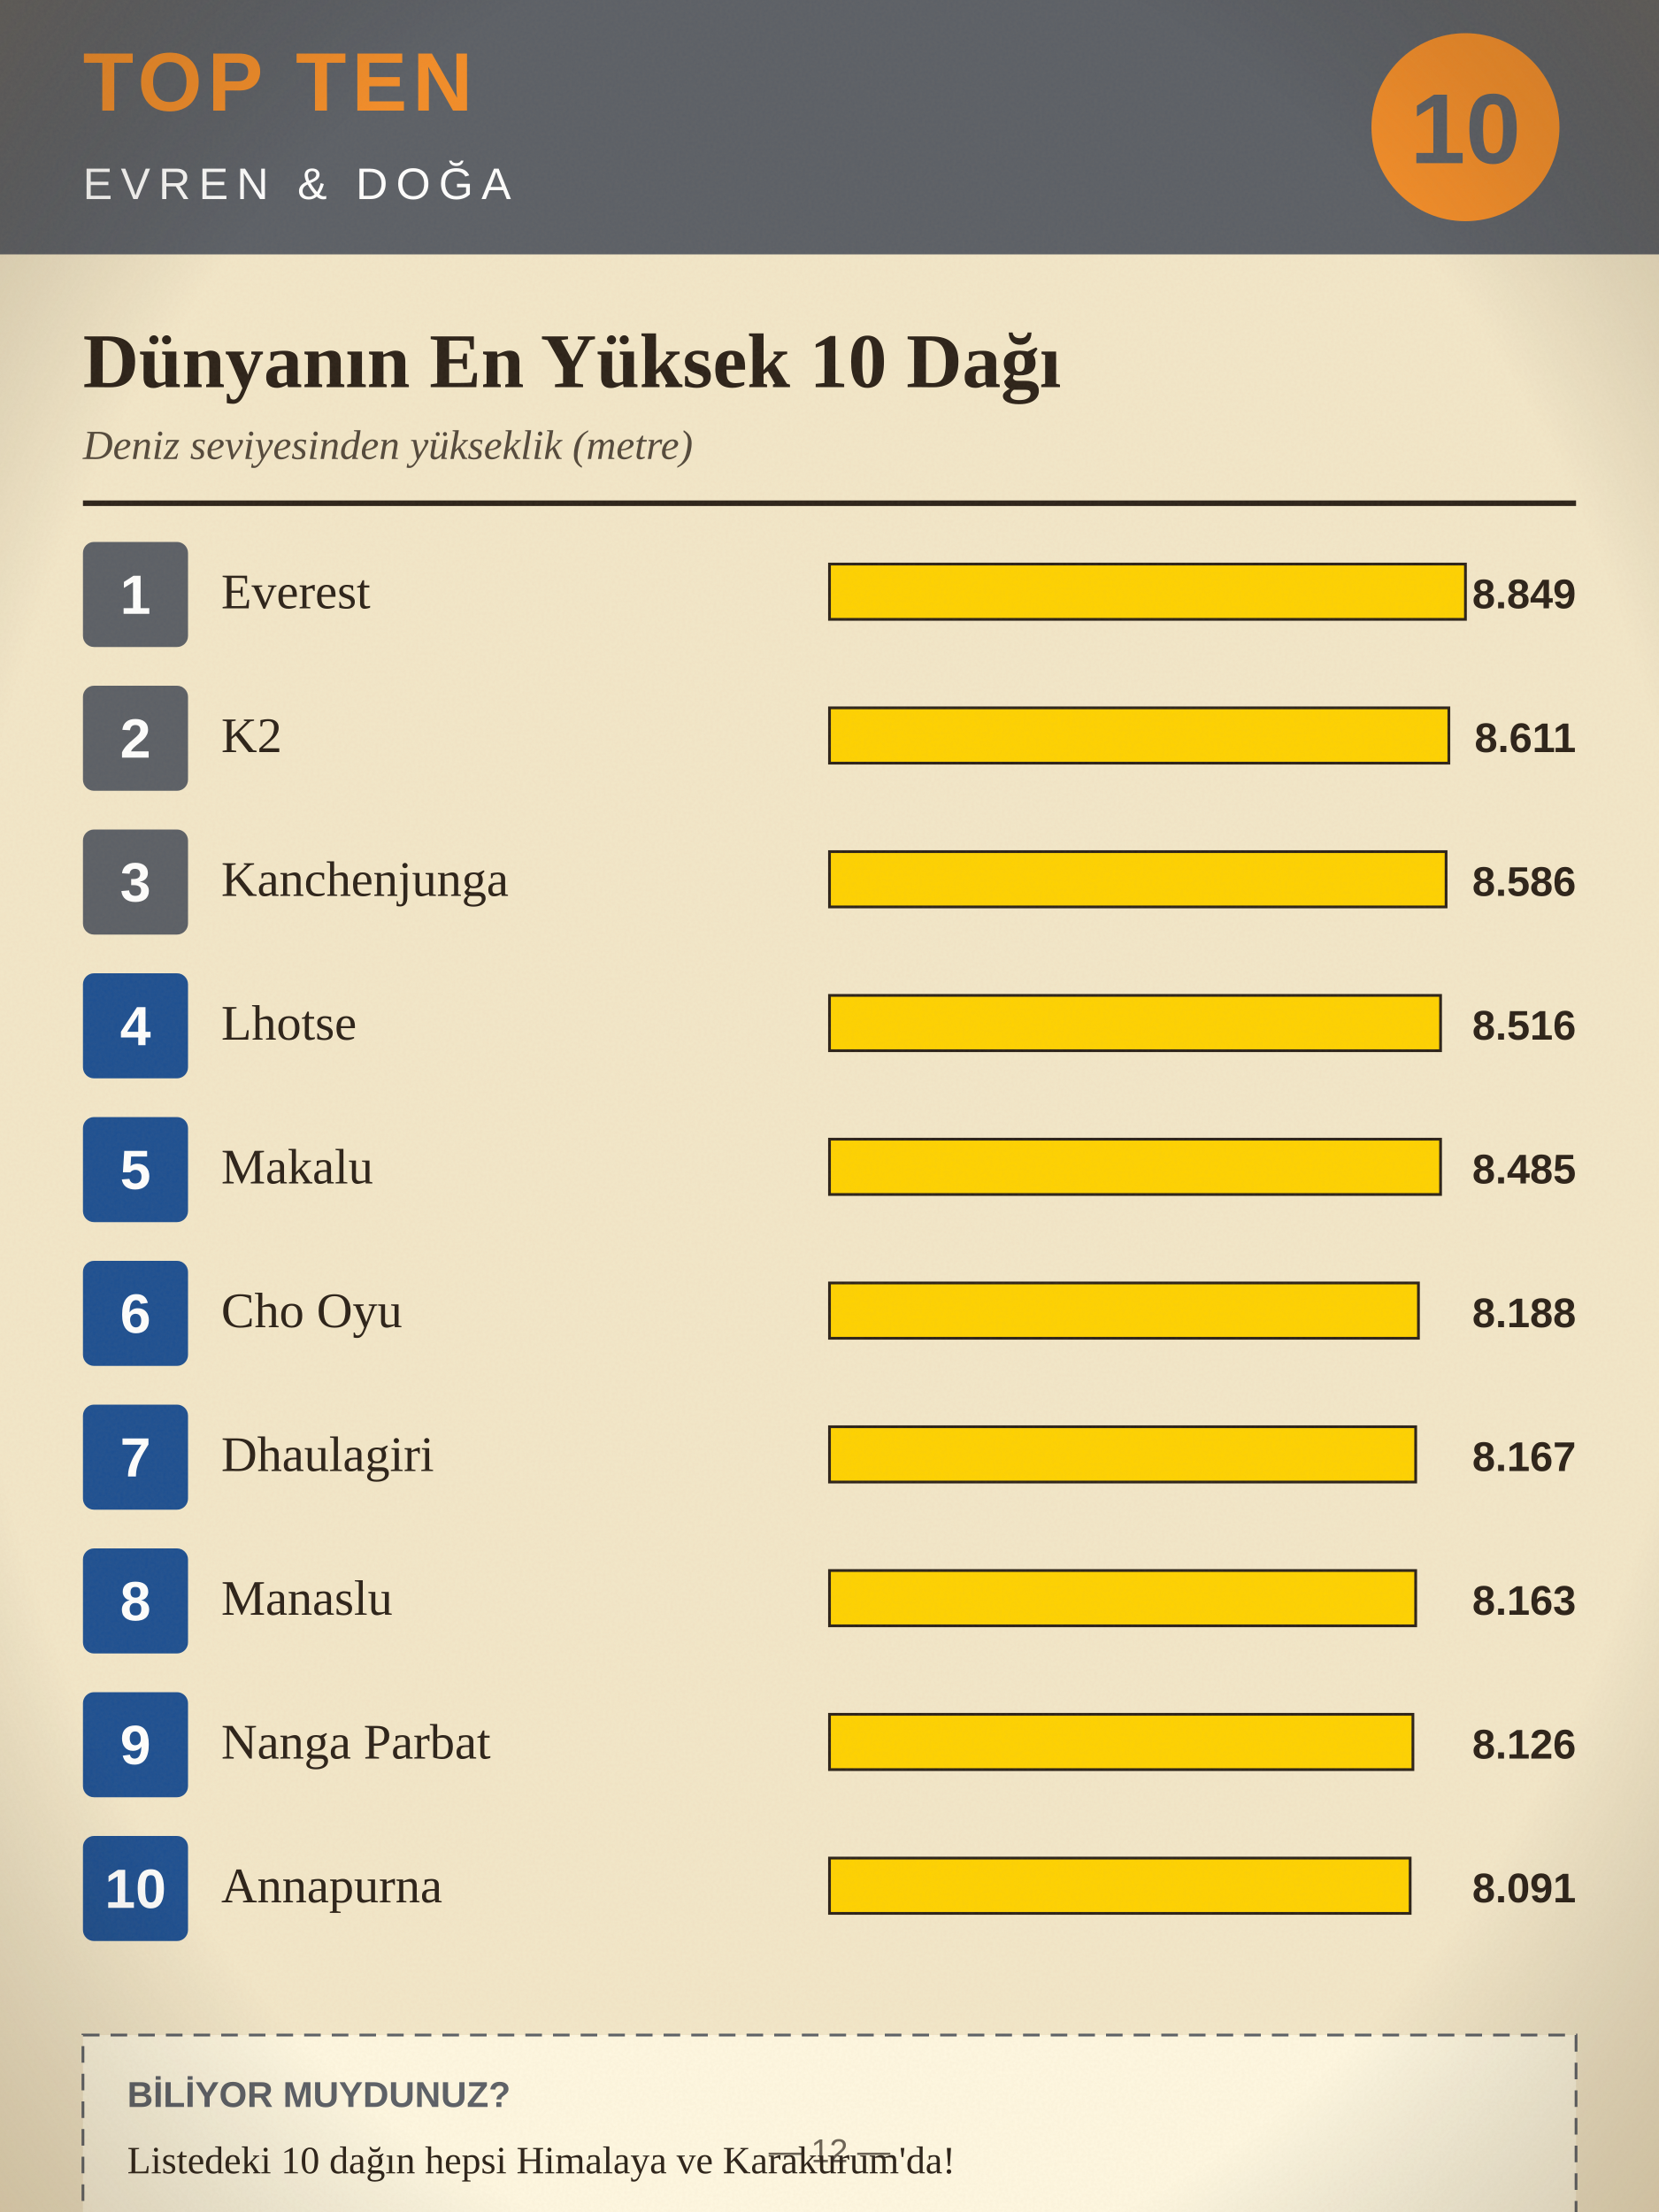
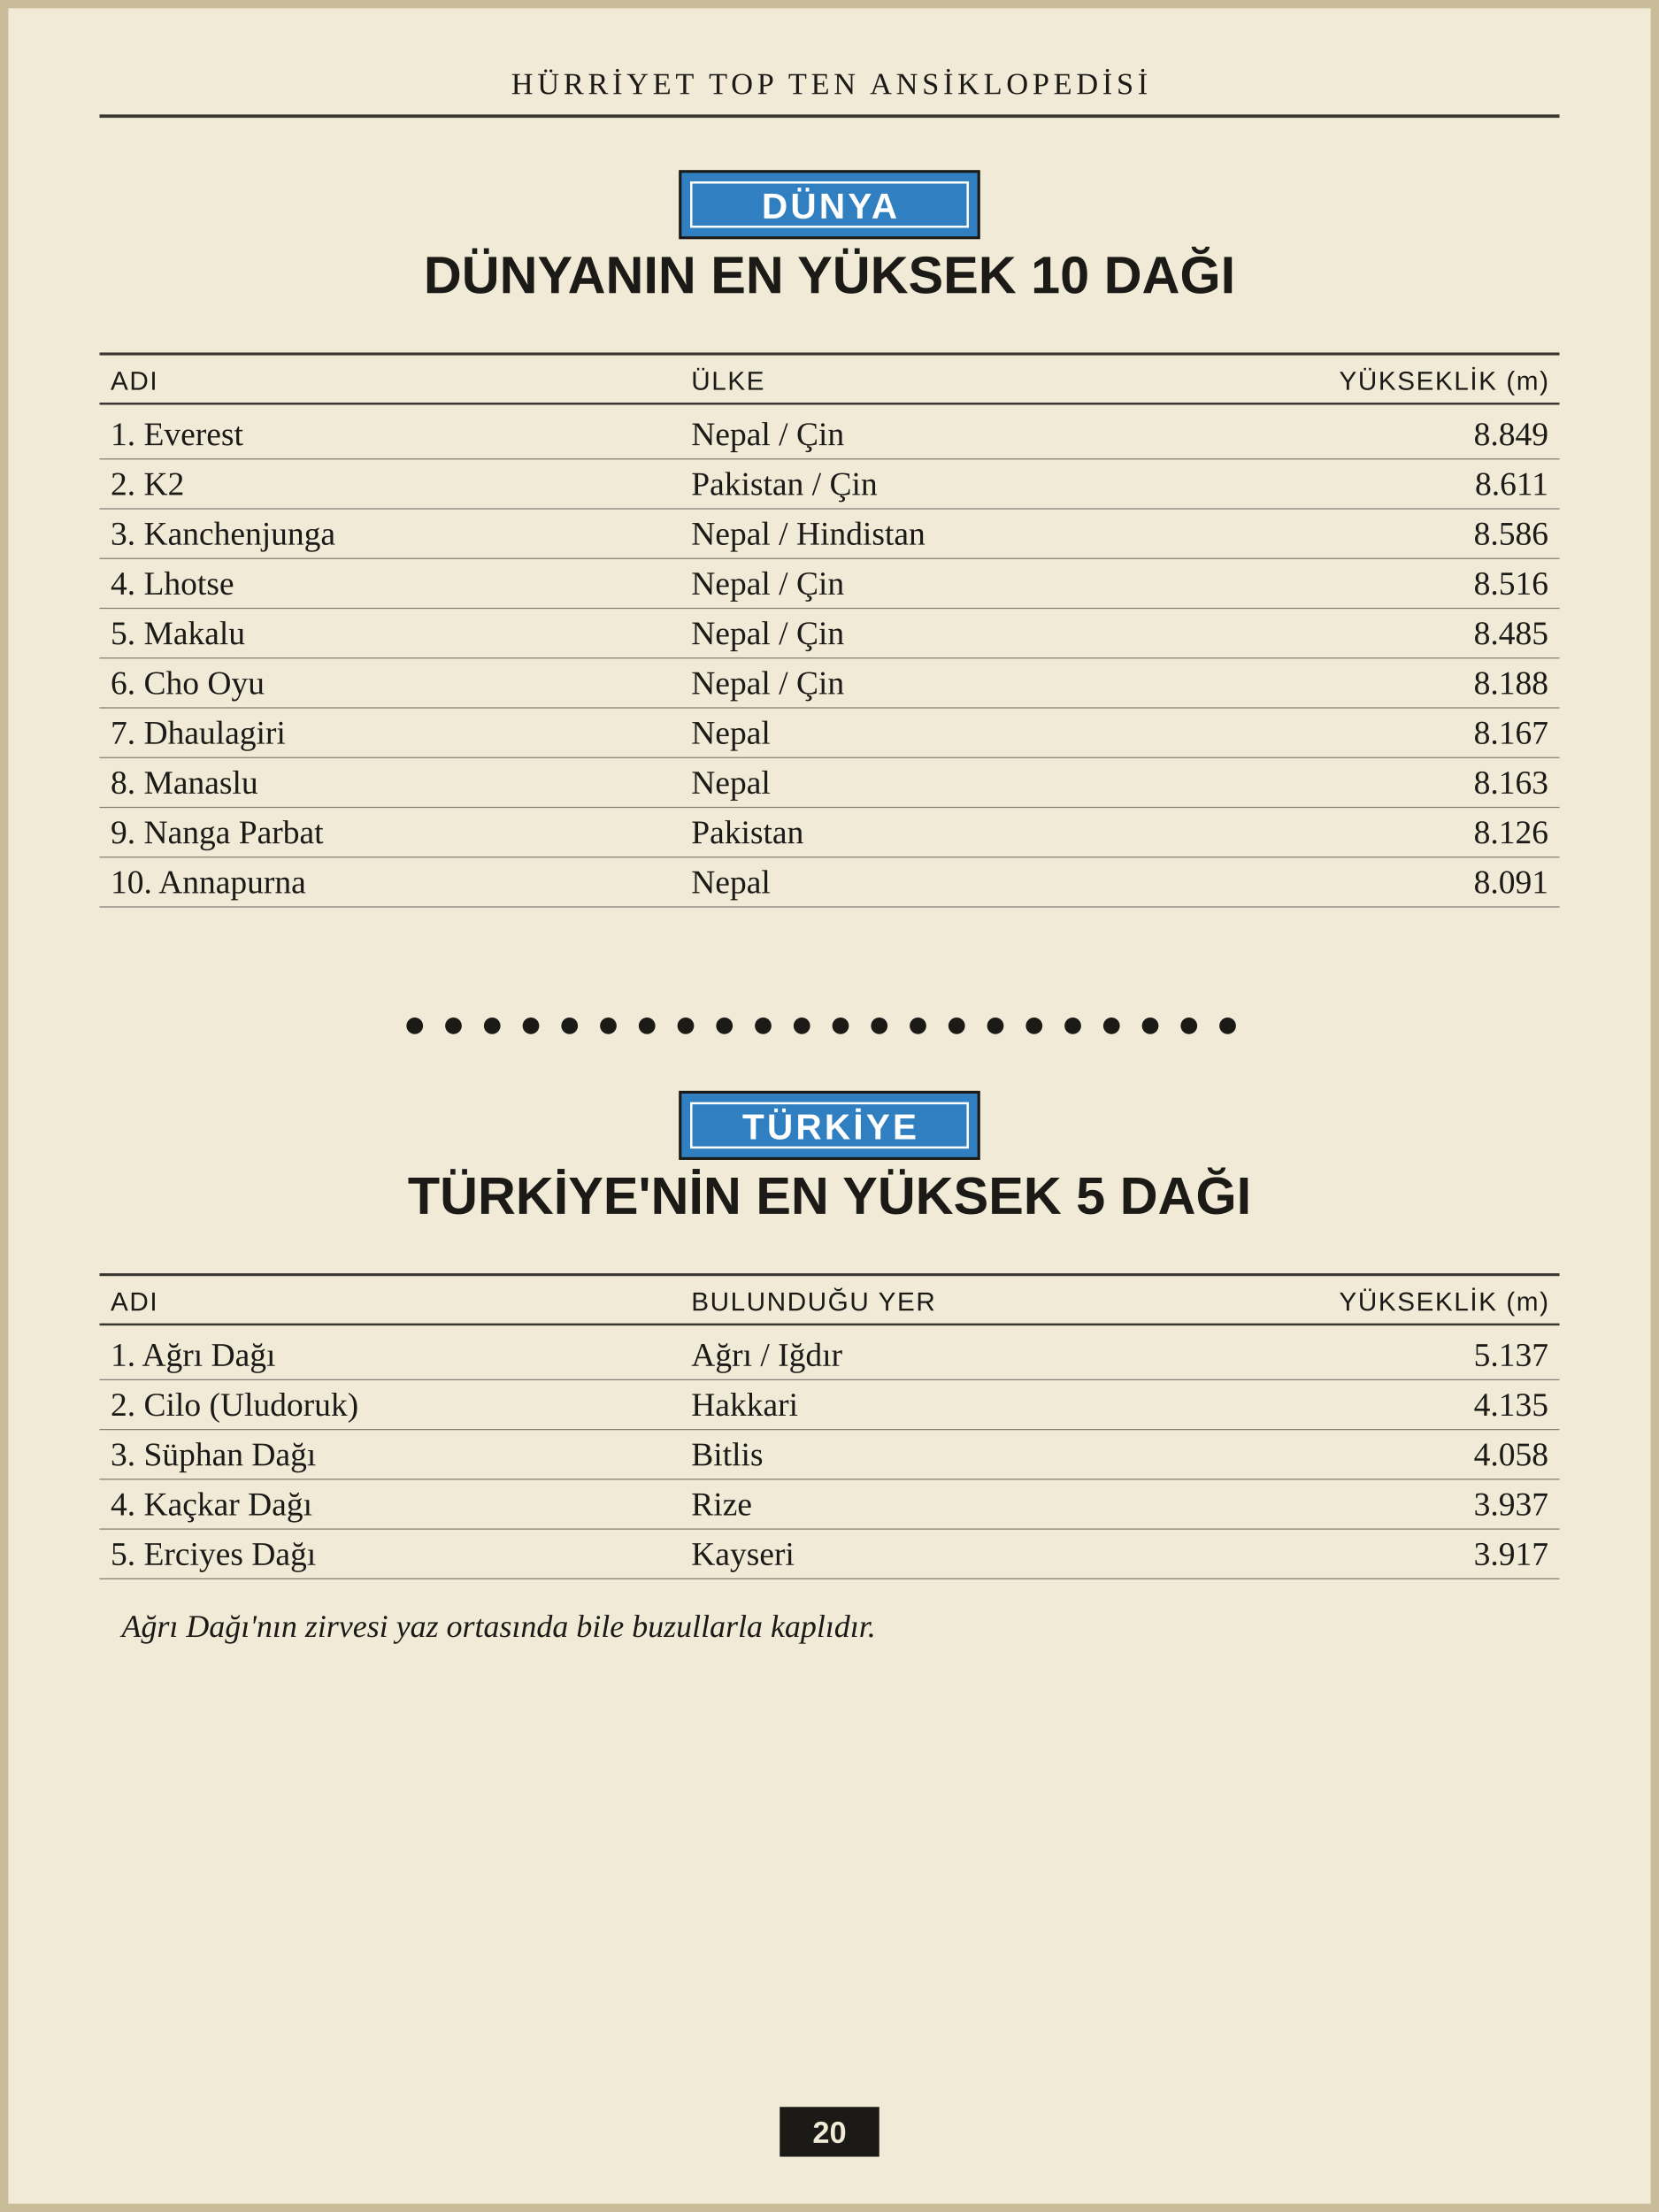
<svg xmlns="http://www.w3.org/2000/svg" width="600" height="800" viewBox="0 0 600 800">
-   <defs>
-     <filter id="n">
-       <feTurbulence type="fractalNoise" baseFrequency="0.9" numOctaves="2" seed="4" />
-       <feColorMatrix values="0 0 0 0 0.45 0 0 0 0 0.35 0 0 0 0 0.2 0 0 0 0.08 0" />
-       <feComposite in2="SourceGraphic" operator="in" />
-     </filter>
-     <radialGradient id="v" cx="50%" cy="50%" r="75%">
-       <stop offset="70%" stop-color="#000" stop-opacity="0" />
-       <stop offset="100%" stop-color="#6b4a1e" stop-opacity="0.28" />
-     </radialGradient>
-   </defs>
-   <rect width="600" height="800" fill="#f3e7c9" />
-   <rect x="0" y="0" width="600" height="92" fill="#5b5f66" />
-   <text x="30" y="40" font-family="Arial, Helvetica, sans-serif" font-weight="900" font-size="30" fill="#f28c28" letter-spacing="2">TOP TEN</text>
-   <text x="30" y="72" font-family="Arial, Helvetica, sans-serif" font-size="16" fill="#fff" letter-spacing="3">EVREN &amp; DOĞA</text>
-   <circle cx="530" cy="46" r="34" fill="#f28c28" />
-   <text x="530" y="59" font-family="Arial, Helvetica, sans-serif" font-weight="900" font-size="36" fill="#5b5f66" text-anchor="middle">10</text>
-   <text x="30" y="140" font-family="Georgia, 'Times New Roman', serif" font-weight="bold" font-size="28" fill="#2b2118">Dünyanın En Yüksek 10 Dağı</text>
-   <text x="30" y="166" font-family="Georgia, 'Times New Roman', serif" font-style="italic" font-size="15" fill="#2b2118" opacity="0.8">Deniz seviyesinden yükseklik (metre)</text>
-   <line x1="30" y1="182" x2="570" y2="182" stroke="#2b2118" stroke-width="2" />
-   <rect x="30" y="196" width="38" height="38" rx="4" fill="#5b5f66" />
-   <text x="49" y="222" font-family="Arial, Helvetica, sans-serif" font-weight="900" font-size="20" fill="#fff" text-anchor="middle">1</text>
-   <text x="80" y="220" font-family="Georgia, 'Times New Roman', serif" font-size="18" fill="#2b2118">Everest</text>
-   <rect x="300" y="204" width="230" height="20" fill="#ffd200" stroke="#2b2118" stroke-width="1" />
-   <text x="570" y="220" font-family="Arial, Helvetica, sans-serif" font-weight="bold" font-size="15" fill="#2b2118" text-anchor="end">8.849</text>
-   <rect x="30" y="248" width="38" height="38" rx="4" fill="#5b5f66" />
-   <text x="49" y="274" font-family="Arial, Helvetica, sans-serif" font-weight="900" font-size="20" fill="#fff" text-anchor="middle">2</text>
-   <text x="80" y="272" font-family="Georgia, 'Times New Roman', serif" font-size="18" fill="#2b2118">K2</text>
-   <rect x="300" y="256" width="224" height="20" fill="#ffd200" stroke="#2b2118" stroke-width="1" />
-   <text x="570" y="272" font-family="Arial, Helvetica, sans-serif" font-weight="bold" font-size="15" fill="#2b2118" text-anchor="end">8.611</text>
-   <rect x="30" y="300" width="38" height="38" rx="4" fill="#5b5f66" />
-   <text x="49" y="326" font-family="Arial, Helvetica, sans-serif" font-weight="900" font-size="20" fill="#fff" text-anchor="middle">3</text>
-   <text x="80" y="324" font-family="Georgia, 'Times New Roman', serif" font-size="18" fill="#2b2118">Kanchenjunga</text>
-   <rect x="300" y="308" width="223" height="20" fill="#ffd200" stroke="#2b2118" stroke-width="1" />
-   <text x="570" y="324" font-family="Arial, Helvetica, sans-serif" font-weight="bold" font-size="15" fill="#2b2118" text-anchor="end">8.586</text>
-   <rect x="30" y="352" width="38" height="38" rx="4" fill="#1d4f91" />
-   <text x="49" y="378" font-family="Arial, Helvetica, sans-serif" font-weight="900" font-size="20" fill="#fff" text-anchor="middle">4</text>
-   <text x="80" y="376" font-family="Georgia, 'Times New Roman', serif" font-size="18" fill="#2b2118">Lhotse</text>
-   <rect x="300" y="360" width="221" height="20" fill="#ffd200" stroke="#2b2118" stroke-width="1" />
-   <text x="570" y="376" font-family="Arial, Helvetica, sans-serif" font-weight="bold" font-size="15" fill="#2b2118" text-anchor="end">8.516</text>
-   <rect x="30" y="404" width="38" height="38" rx="4" fill="#1d4f91" />
-   <text x="49" y="430" font-family="Arial, Helvetica, sans-serif" font-weight="900" font-size="20" fill="#fff" text-anchor="middle">5</text>
-   <text x="80" y="428" font-family="Georgia, 'Times New Roman', serif" font-size="18" fill="#2b2118">Makalu</text>
-   <rect x="300" y="412" width="221" height="20" fill="#ffd200" stroke="#2b2118" stroke-width="1" />
-   <text x="570" y="428" font-family="Arial, Helvetica, sans-serif" font-weight="bold" font-size="15" fill="#2b2118" text-anchor="end">8.485</text>
-   <rect x="30" y="456" width="38" height="38" rx="4" fill="#1d4f91" />
-   <text x="49" y="482" font-family="Arial, Helvetica, sans-serif" font-weight="900" font-size="20" fill="#fff" text-anchor="middle">6</text>
-   <text x="80" y="480" font-family="Georgia, 'Times New Roman', serif" font-size="18" fill="#2b2118">Cho Oyu</text>
-   <rect x="300" y="464" width="213" height="20" fill="#ffd200" stroke="#2b2118" stroke-width="1" />
-   <text x="570" y="480" font-family="Arial, Helvetica, sans-serif" font-weight="bold" font-size="15" fill="#2b2118" text-anchor="end">8.188</text>
-   <rect x="30" y="508" width="38" height="38" rx="4" fill="#1d4f91" />
-   <text x="49" y="534" font-family="Arial, Helvetica, sans-serif" font-weight="900" font-size="20" fill="#fff" text-anchor="middle">7</text>
-   <text x="80" y="532" font-family="Georgia, 'Times New Roman', serif" font-size="18" fill="#2b2118">Dhaulagiri</text>
-   <rect x="300" y="516" width="212" height="20" fill="#ffd200" stroke="#2b2118" stroke-width="1" />
-   <text x="570" y="532" font-family="Arial, Helvetica, sans-serif" font-weight="bold" font-size="15" fill="#2b2118" text-anchor="end">8.167</text>
-   <rect x="30" y="560" width="38" height="38" rx="4" fill="#1d4f91" />
-   <text x="49" y="586" font-family="Arial, Helvetica, sans-serif" font-weight="900" font-size="20" fill="#fff" text-anchor="middle">8</text>
-   <text x="80" y="584" font-family="Georgia, 'Times New Roman', serif" font-size="18" fill="#2b2118">Manaslu</text>
-   <rect x="300" y="568" width="212" height="20" fill="#ffd200" stroke="#2b2118" stroke-width="1" />
-   <text x="570" y="584" font-family="Arial, Helvetica, sans-serif" font-weight="bold" font-size="15" fill="#2b2118" text-anchor="end">8.163</text>
-   <rect x="30" y="612" width="38" height="38" rx="4" fill="#1d4f91" />
-   <text x="49" y="638" font-family="Arial, Helvetica, sans-serif" font-weight="900" font-size="20" fill="#fff" text-anchor="middle">9</text>
-   <text x="80" y="636" font-family="Georgia, 'Times New Roman', serif" font-size="18" fill="#2b2118">Nanga Parbat</text>
-   <rect x="300" y="620" width="211" height="20" fill="#ffd200" stroke="#2b2118" stroke-width="1" />
-   <text x="570" y="636" font-family="Arial, Helvetica, sans-serif" font-weight="bold" font-size="15" fill="#2b2118" text-anchor="end">8.126</text>
-   <rect x="30" y="664" width="38" height="38" rx="4" fill="#1d4f91" />
-   <text x="49" y="690" font-family="Arial, Helvetica, sans-serif" font-weight="900" font-size="20" fill="#fff" text-anchor="middle">10</text>
-   <text x="80" y="688" font-family="Georgia, 'Times New Roman', serif" font-size="18" fill="#2b2118">Annapurna</text>
-   <rect x="300" y="672" width="210" height="20" fill="#ffd200" stroke="#2b2118" stroke-width="1" />
-   <text x="570" y="688" font-family="Arial, Helvetica, sans-serif" font-weight="bold" font-size="15" fill="#2b2118" text-anchor="end">8.091</text>
-   <rect x="30" y="736" width="540" height="70" fill="#fff8e1" stroke="#5b5f66" stroke-dasharray="6 4" />
-   <text x="46" y="762" font-family="Arial, Helvetica, sans-serif" font-weight="bold" font-size="13" fill="#5b5f66">BİLİYOR MUYDUNUZ?</text>
-   <text x="46" y="786" font-family="Georgia, 'Times New Roman', serif" font-size="14" fill="#2b2118">Listedeki 10 dağın hepsi Himalaya ve Karakurum'da!</text>
-   <text x="300" y="782" font-family="Arial, Helvetica, sans-serif" font-size="12" fill="#2b2118" text-anchor="middle" opacity="0.7">— 12 —</text>
-   <rect width="600" height="800" fill="url(#v)" />
-   <rect width="600" height="800" filter="url(#n)" />
+   <rect width="600" height="800" fill="#f1ead6" />
+   <text x="300" y="34" font-family="'Times New Roman', Times, serif" font-size="11" fill="#1c1a17" text-anchor="middle" letter-spacing="1.5">HÜRRİYET TOP TEN ANSİKLOPEDİSİ</text>
+   <line x1="36" y1="42" x2="564" y2="42" stroke="#3a3631" stroke-width="1.2" />
+   <rect x="246" y="62" width="108" height="24" fill="#2f7fc1" stroke="#1c1a17" stroke-width="1" />
+   <rect x="250" y="66" width="100" height="16" fill="none" stroke="#fff" stroke-width="0.8" />
+   <text x="300" y="79" font-family="'Arial Narrow', Arial, Helvetica, sans-serif" font-weight="bold" font-size="13" fill="#fff" text-anchor="middle" letter-spacing="1">DÜNYA</text>
+   <text x="300" y="106" font-family="'Arial Narrow', Arial, Helvetica, sans-serif" font-weight="bold" font-size="19" fill="#1c1a17" text-anchor="middle">DÜNYANIN EN YÜKSEK 10 DAĞI</text>
+   <line x1="36" y1="128" x2="564" y2="128" stroke="#3a3631" stroke-width="1" />
+   <text x="40" y="141" font-family="'Arial Narrow', Arial, Helvetica, sans-serif" font-size="9.5" fill="#1c1a17" text-anchor="start" letter-spacing="0.5">ADI</text>
+   <text x="250" y="141" font-family="'Arial Narrow', Arial, Helvetica, sans-serif" font-size="9.5" fill="#1c1a17" text-anchor="start" letter-spacing="0.5">ÜLKE</text>
+   <text x="560" y="141" font-family="'Arial Narrow', Arial, Helvetica, sans-serif" font-size="9.5" fill="#1c1a17" text-anchor="end" letter-spacing="0.5">YÜKSEKLİK (m)</text>
+   <line x1="36" y1="146" x2="564" y2="146" stroke="#3a3631" stroke-width="0.8" />
+   <text x="40" y="161" font-family="'Times New Roman', Times, serif" font-size="12" fill="#1c1a17" text-anchor="start">1. Everest</text>
+   <text x="250" y="161" font-family="'Times New Roman', Times, serif" font-size="12" fill="#1c1a17" text-anchor="start">Nepal / Çin</text>
+   <text x="560" y="161" font-family="'Times New Roman', Times, serif" font-size="12" fill="#1c1a17" text-anchor="end">8.849</text>
+   <line x1="36" y1="166" x2="564" y2="166" stroke="#3a3631" stroke-width="0.4" opacity="0.6" />
+   <text x="40" y="179" font-family="'Times New Roman', Times, serif" font-size="12" fill="#1c1a17" text-anchor="start">2. K2</text>
+   <text x="250" y="179" font-family="'Times New Roman', Times, serif" font-size="12" fill="#1c1a17" text-anchor="start">Pakistan / Çin</text>
+   <text x="560" y="179" font-family="'Times New Roman', Times, serif" font-size="12" fill="#1c1a17" text-anchor="end">8.611</text>
+   <line x1="36" y1="184" x2="564" y2="184" stroke="#3a3631" stroke-width="0.4" opacity="0.6" />
+   <text x="40" y="197" font-family="'Times New Roman', Times, serif" font-size="12" fill="#1c1a17" text-anchor="start">3. Kanchenjunga</text>
+   <text x="250" y="197" font-family="'Times New Roman', Times, serif" font-size="12" fill="#1c1a17" text-anchor="start">Nepal / Hindistan</text>
+   <text x="560" y="197" font-family="'Times New Roman', Times, serif" font-size="12" fill="#1c1a17" text-anchor="end">8.586</text>
+   <line x1="36" y1="202" x2="564" y2="202" stroke="#3a3631" stroke-width="0.4" opacity="0.6" />
+   <text x="40" y="215" font-family="'Times New Roman', Times, serif" font-size="12" fill="#1c1a17" text-anchor="start">4. Lhotse</text>
+   <text x="250" y="215" font-family="'Times New Roman', Times, serif" font-size="12" fill="#1c1a17" text-anchor="start">Nepal / Çin</text>
+   <text x="560" y="215" font-family="'Times New Roman', Times, serif" font-size="12" fill="#1c1a17" text-anchor="end">8.516</text>
+   <line x1="36" y1="220" x2="564" y2="220" stroke="#3a3631" stroke-width="0.4" opacity="0.6" />
+   <text x="40" y="233" font-family="'Times New Roman', Times, serif" font-size="12" fill="#1c1a17" text-anchor="start">5. Makalu</text>
+   <text x="250" y="233" font-family="'Times New Roman', Times, serif" font-size="12" fill="#1c1a17" text-anchor="start">Nepal / Çin</text>
+   <text x="560" y="233" font-family="'Times New Roman', Times, serif" font-size="12" fill="#1c1a17" text-anchor="end">8.485</text>
+   <line x1="36" y1="238" x2="564" y2="238" stroke="#3a3631" stroke-width="0.4" opacity="0.6" />
+   <text x="40" y="251" font-family="'Times New Roman', Times, serif" font-size="12" fill="#1c1a17" text-anchor="start">6. Cho Oyu</text>
+   <text x="250" y="251" font-family="'Times New Roman', Times, serif" font-size="12" fill="#1c1a17" text-anchor="start">Nepal / Çin</text>
+   <text x="560" y="251" font-family="'Times New Roman', Times, serif" font-size="12" fill="#1c1a17" text-anchor="end">8.188</text>
+   <line x1="36" y1="256" x2="564" y2="256" stroke="#3a3631" stroke-width="0.4" opacity="0.6" />
+   <text x="40" y="269" font-family="'Times New Roman', Times, serif" font-size="12" fill="#1c1a17" text-anchor="start">7. Dhaulagiri</text>
+   <text x="250" y="269" font-family="'Times New Roman', Times, serif" font-size="12" fill="#1c1a17" text-anchor="start">Nepal</text>
+   <text x="560" y="269" font-family="'Times New Roman', Times, serif" font-size="12" fill="#1c1a17" text-anchor="end">8.167</text>
+   <line x1="36" y1="274" x2="564" y2="274" stroke="#3a3631" stroke-width="0.4" opacity="0.6" />
+   <text x="40" y="287" font-family="'Times New Roman', Times, serif" font-size="12" fill="#1c1a17" text-anchor="start">8. Manaslu</text>
+   <text x="250" y="287" font-family="'Times New Roman', Times, serif" font-size="12" fill="#1c1a17" text-anchor="start">Nepal</text>
+   <text x="560" y="287" font-family="'Times New Roman', Times, serif" font-size="12" fill="#1c1a17" text-anchor="end">8.163</text>
+   <line x1="36" y1="292" x2="564" y2="292" stroke="#3a3631" stroke-width="0.4" opacity="0.6" />
+   <text x="40" y="305" font-family="'Times New Roman', Times, serif" font-size="12" fill="#1c1a17" text-anchor="start">9. Nanga Parbat</text>
+   <text x="250" y="305" font-family="'Times New Roman', Times, serif" font-size="12" fill="#1c1a17" text-anchor="start">Pakistan</text>
+   <text x="560" y="305" font-family="'Times New Roman', Times, serif" font-size="12" fill="#1c1a17" text-anchor="end">8.126</text>
+   <line x1="36" y1="310" x2="564" y2="310" stroke="#3a3631" stroke-width="0.4" opacity="0.6" />
+   <text x="40" y="323" font-family="'Times New Roman', Times, serif" font-size="12" fill="#1c1a17" text-anchor="start">10. Annapurna</text>
+   <text x="250" y="323" font-family="'Times New Roman', Times, serif" font-size="12" fill="#1c1a17" text-anchor="start">Nepal</text>
+   <text x="560" y="323" font-family="'Times New Roman', Times, serif" font-size="12" fill="#1c1a17" text-anchor="end">8.091</text>
+   <line x1="36" y1="328" x2="564" y2="328" stroke="#3a3631" stroke-width="0.4" opacity="0.6" />
+   <circle cx="150" cy="371" r="3" fill="#1c1a17" />
+   <circle cx="164" cy="371" r="3" fill="#1c1a17" />
+   <circle cx="178" cy="371" r="3" fill="#1c1a17" />
+   <circle cx="192" cy="371" r="3" fill="#1c1a17" />
+   <circle cx="206" cy="371" r="3" fill="#1c1a17" />
+   <circle cx="220" cy="371" r="3" fill="#1c1a17" />
+   <circle cx="234" cy="371" r="3" fill="#1c1a17" />
+   <circle cx="248" cy="371" r="3" fill="#1c1a17" />
+   <circle cx="262" cy="371" r="3" fill="#1c1a17" />
+   <circle cx="276" cy="371" r="3" fill="#1c1a17" />
+   <circle cx="290" cy="371" r="3" fill="#1c1a17" />
+   <circle cx="304" cy="371" r="3" fill="#1c1a17" />
+   <circle cx="318" cy="371" r="3" fill="#1c1a17" />
+   <circle cx="332" cy="371" r="3" fill="#1c1a17" />
+   <circle cx="346" cy="371" r="3" fill="#1c1a17" />
+   <circle cx="360" cy="371" r="3" fill="#1c1a17" />
+   <circle cx="374" cy="371" r="3" fill="#1c1a17" />
+   <circle cx="388" cy="371" r="3" fill="#1c1a17" />
+   <circle cx="402" cy="371" r="3" fill="#1c1a17" />
+   <circle cx="416" cy="371" r="3" fill="#1c1a17" />
+   <circle cx="430" cy="371" r="3" fill="#1c1a17" />
+   <circle cx="444" cy="371" r="3" fill="#1c1a17" />
+   <rect x="246" y="395" width="108" height="24" fill="#2f7fc1" stroke="#1c1a17" stroke-width="1" />
+   <rect x="250" y="399" width="100" height="16" fill="none" stroke="#fff" stroke-width="0.8" />
+   <text x="300" y="412" font-family="'Arial Narrow', Arial, Helvetica, sans-serif" font-weight="bold" font-size="13" fill="#fff" text-anchor="middle" letter-spacing="1">TÜRKİYE</text>
+   <text x="300" y="439" font-family="'Arial Narrow', Arial, Helvetica, sans-serif" font-weight="bold" font-size="19" fill="#1c1a17" text-anchor="middle">TÜRKİYE'NİN EN YÜKSEK 5 DAĞI</text>
+   <line x1="36" y1="461" x2="564" y2="461" stroke="#3a3631" stroke-width="1" />
+   <text x="40" y="474" font-family="'Arial Narrow', Arial, Helvetica, sans-serif" font-size="9.5" fill="#1c1a17" text-anchor="start" letter-spacing="0.5">ADI</text>
+   <text x="250" y="474" font-family="'Arial Narrow', Arial, Helvetica, sans-serif" font-size="9.5" fill="#1c1a17" text-anchor="start" letter-spacing="0.5">BULUNDUĞU YER</text>
+   <text x="560" y="474" font-family="'Arial Narrow', Arial, Helvetica, sans-serif" font-size="9.5" fill="#1c1a17" text-anchor="end" letter-spacing="0.5">YÜKSEKLİK (m)</text>
+   <line x1="36" y1="479" x2="564" y2="479" stroke="#3a3631" stroke-width="0.8" />
+   <text x="40" y="494" font-family="'Times New Roman', Times, serif" font-size="12" fill="#1c1a17" text-anchor="start">1. Ağrı Dağı</text>
+   <text x="250" y="494" font-family="'Times New Roman', Times, serif" font-size="12" fill="#1c1a17" text-anchor="start">Ağrı / Iğdır</text>
+   <text x="560" y="494" font-family="'Times New Roman', Times, serif" font-size="12" fill="#1c1a17" text-anchor="end">5.137</text>
+   <line x1="36" y1="499" x2="564" y2="499" stroke="#3a3631" stroke-width="0.4" opacity="0.6" />
+   <text x="40" y="512" font-family="'Times New Roman', Times, serif" font-size="12" fill="#1c1a17" text-anchor="start">2. Cilo (Uludoruk)</text>
+   <text x="250" y="512" font-family="'Times New Roman', Times, serif" font-size="12" fill="#1c1a17" text-anchor="start">Hakkari</text>
+   <text x="560" y="512" font-family="'Times New Roman', Times, serif" font-size="12" fill="#1c1a17" text-anchor="end">4.135</text>
+   <line x1="36" y1="517" x2="564" y2="517" stroke="#3a3631" stroke-width="0.4" opacity="0.6" />
+   <text x="40" y="530" font-family="'Times New Roman', Times, serif" font-size="12" fill="#1c1a17" text-anchor="start">3. Süphan Dağı</text>
+   <text x="250" y="530" font-family="'Times New Roman', Times, serif" font-size="12" fill="#1c1a17" text-anchor="start">Bitlis</text>
+   <text x="560" y="530" font-family="'Times New Roman', Times, serif" font-size="12" fill="#1c1a17" text-anchor="end">4.058</text>
+   <line x1="36" y1="535" x2="564" y2="535" stroke="#3a3631" stroke-width="0.4" opacity="0.6" />
+   <text x="40" y="548" font-family="'Times New Roman', Times, serif" font-size="12" fill="#1c1a17" text-anchor="start">4. Kaçkar Dağı</text>
+   <text x="250" y="548" font-family="'Times New Roman', Times, serif" font-size="12" fill="#1c1a17" text-anchor="start">Rize</text>
+   <text x="560" y="548" font-family="'Times New Roman', Times, serif" font-size="12" fill="#1c1a17" text-anchor="end">3.937</text>
+   <line x1="36" y1="553" x2="564" y2="553" stroke="#3a3631" stroke-width="0.4" opacity="0.6" />
+   <text x="40" y="566" font-family="'Times New Roman', Times, serif" font-size="12" fill="#1c1a17" text-anchor="start">5. Erciyes Dağı</text>
+   <text x="250" y="566" font-family="'Times New Roman', Times, serif" font-size="12" fill="#1c1a17" text-anchor="start">Kayseri</text>
+   <text x="560" y="566" font-family="'Times New Roman', Times, serif" font-size="12" fill="#1c1a17" text-anchor="end">3.917</text>
+   <line x1="36" y1="571" x2="564" y2="571" stroke="#3a3631" stroke-width="0.4" opacity="0.6" />
+   <text x="44" y="592" font-family="'Times New Roman', Times, serif" font-size="11.5" font-style="italic" fill="#1c1a17">Ağrı Dağı'nın zirvesi yaz ortasında bile buzullarla kaplıdır.</text>
+   <rect x="282" y="762" width="36" height="18" fill="#1c1a17" />
+   <text x="300" y="775" font-family="'Arial Narrow', Arial, Helvetica, sans-serif" font-weight="bold" font-size="11" fill="#f1ead6" text-anchor="middle">20</text>
+   <rect width="600" height="800" fill="none" stroke="#c9bc98" stroke-width="6" />
</svg>
